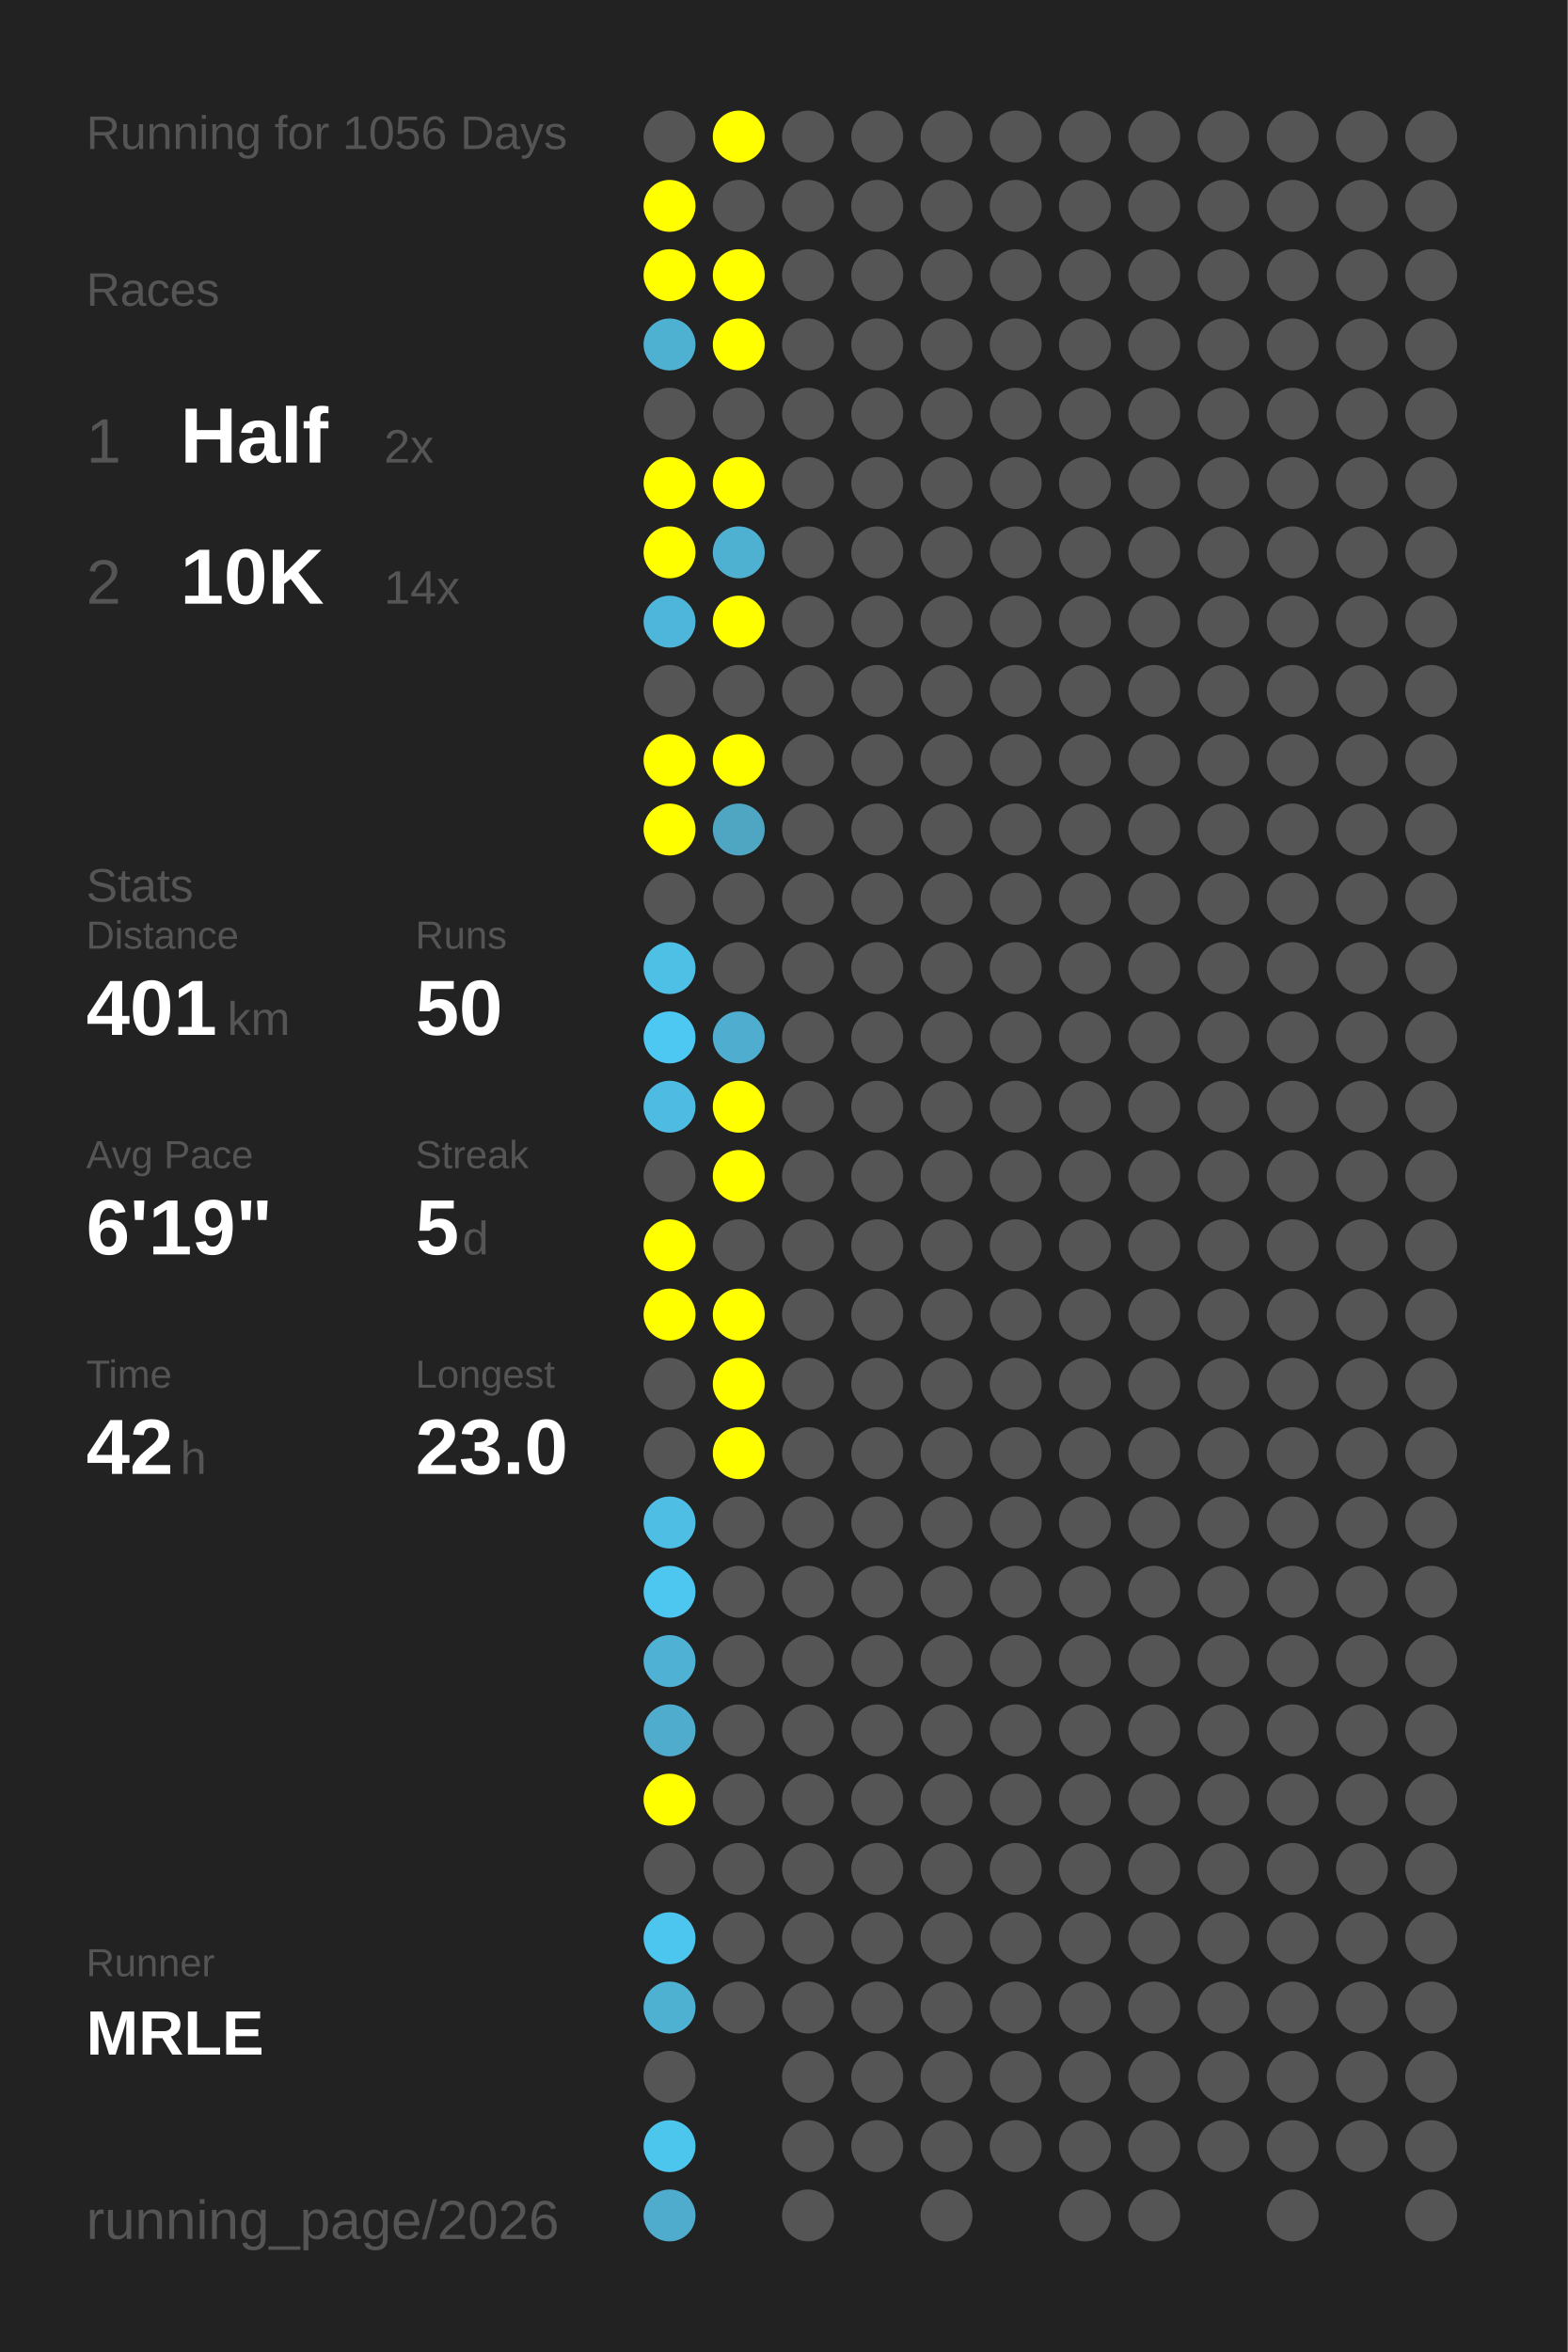
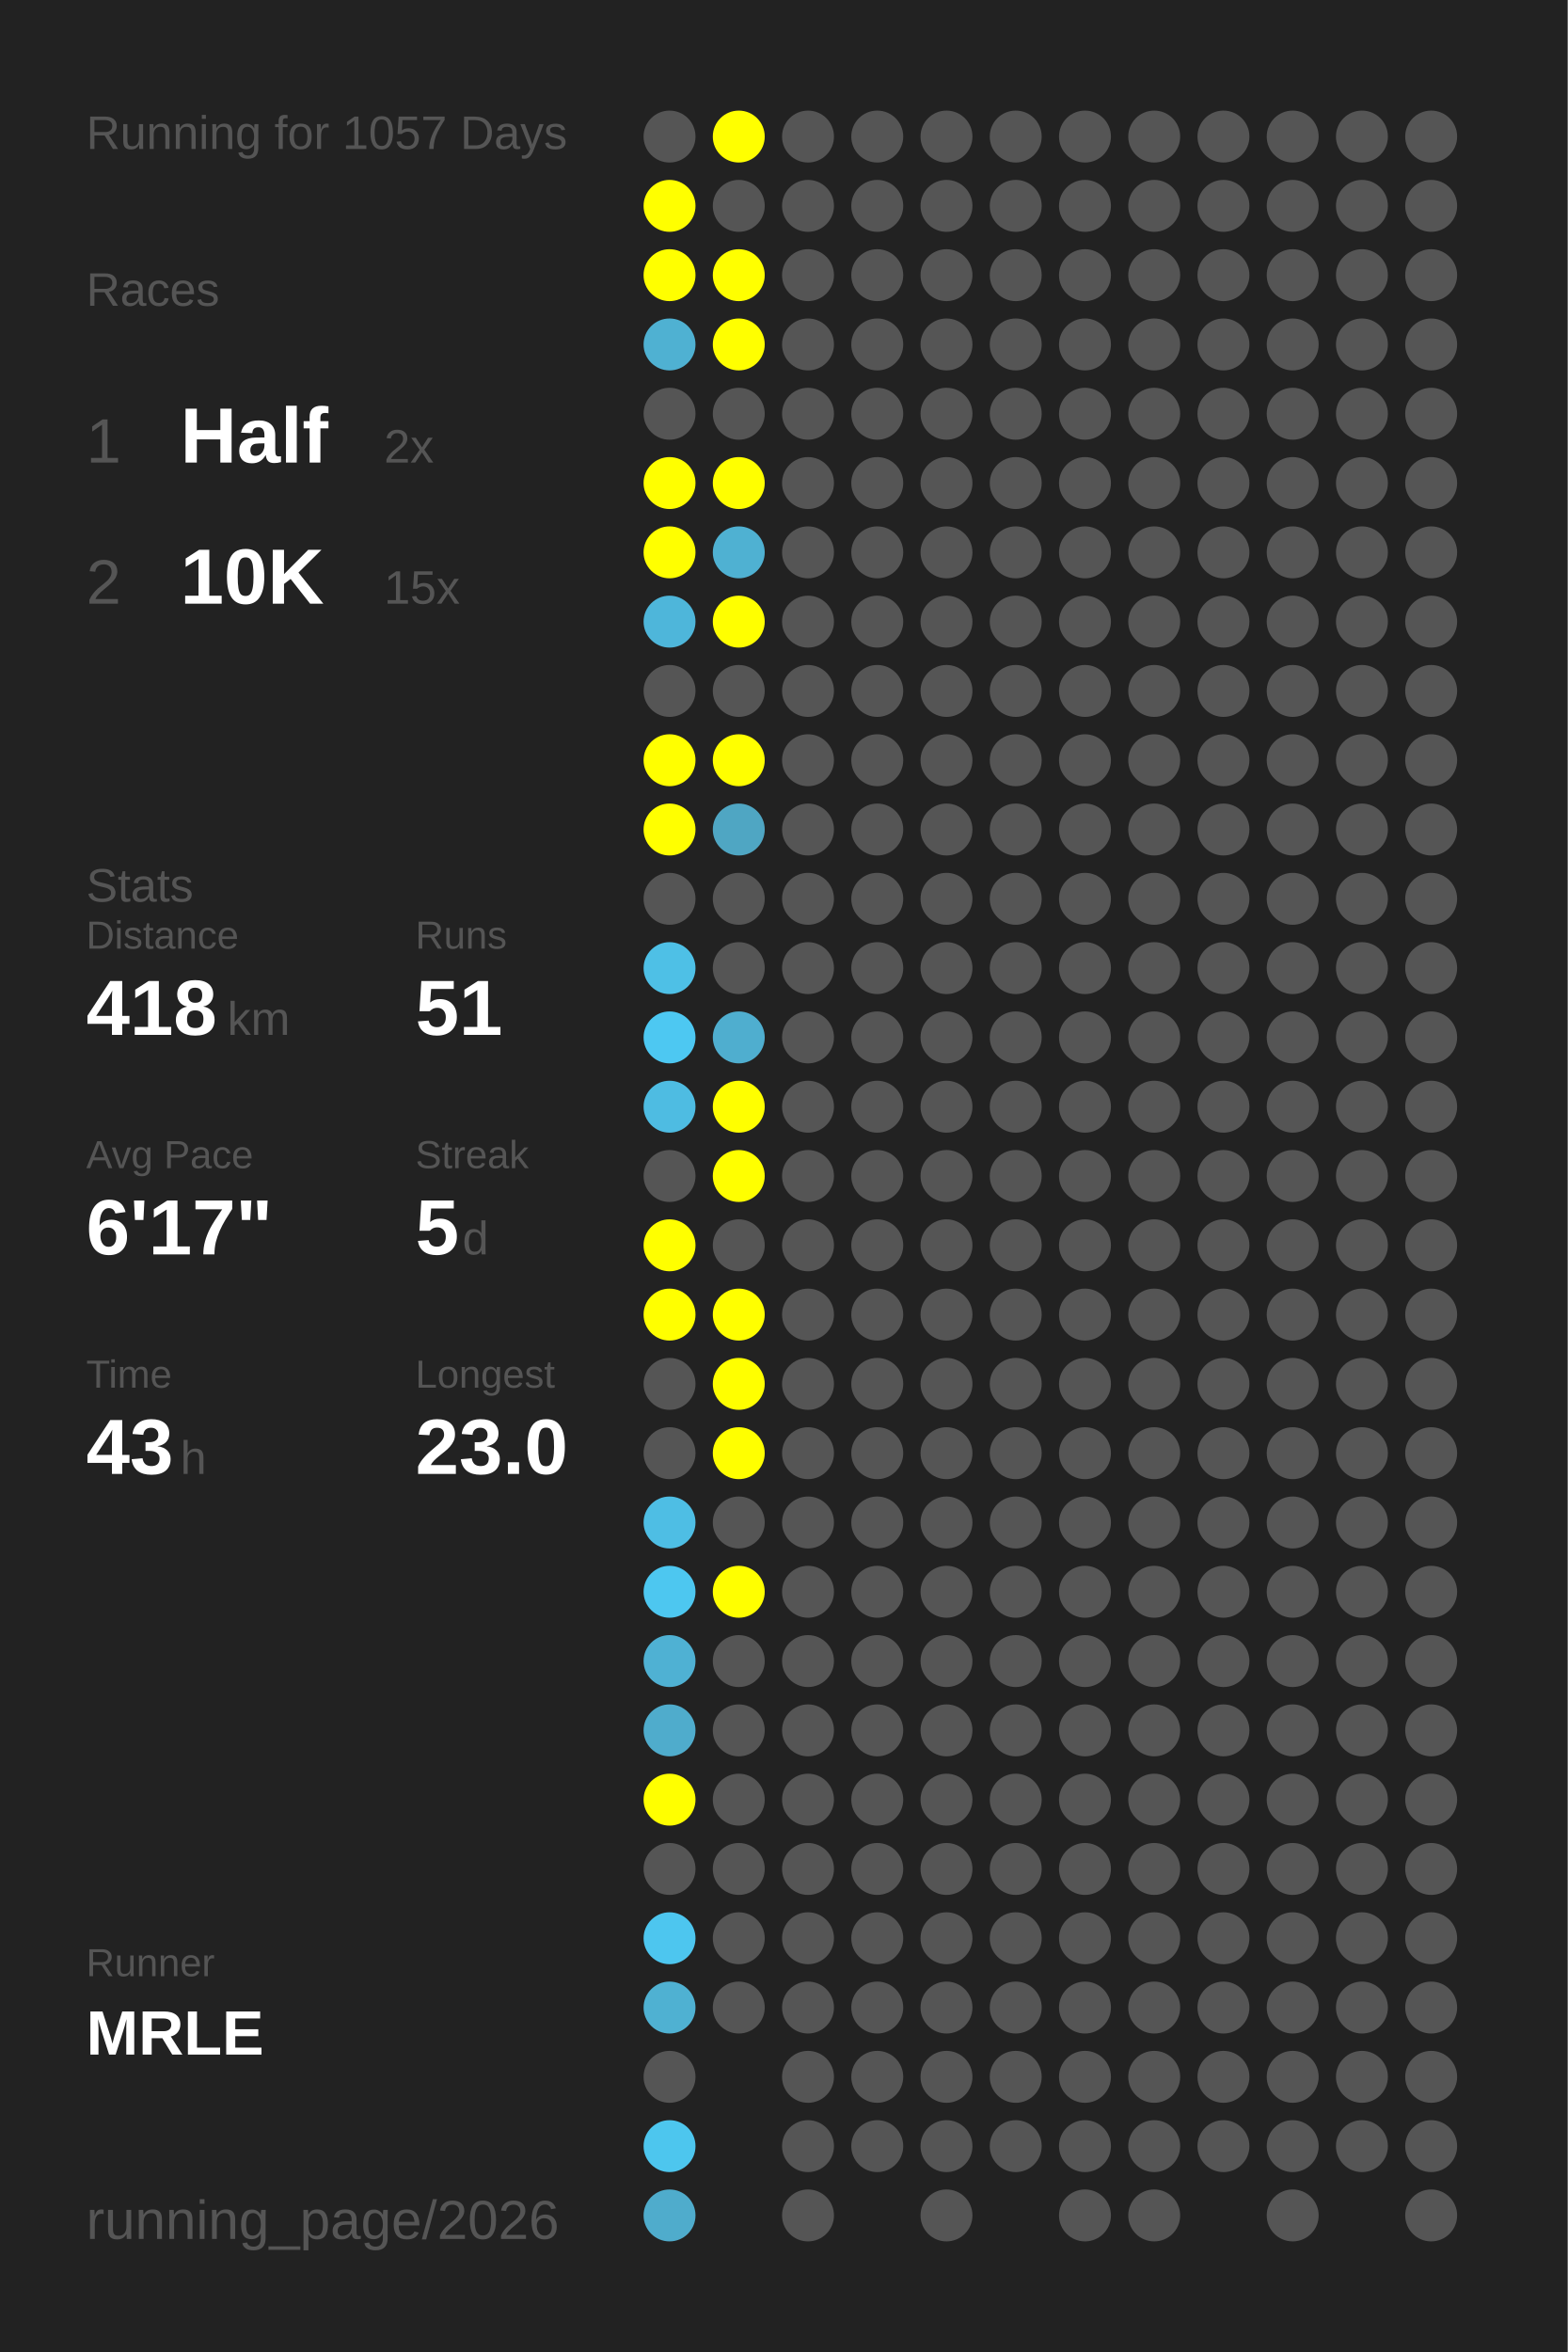
<svg xmlns="http://www.w3.org/2000/svg" baseProfile="full" height="300mm" version="1.1" viewBox="0,0,200,300" width="200mm">
  <defs />
  <rect fill="#222222" height="300" width="200" x="0" y="0" />
-   <text fill="#555555" style="font-size:6px; font-family:Arial;" x="11" y="19">Running for 1056 Days</text>
+   <text fill="#555555" style="font-size:6px; font-family:Arial;" x="11" y="19">Running for 1057 Days</text>
  <text fill="#555555" style="font-size:6px; font-family:Arial;" x="11" y="39">Races</text>
  <text fill="#555555" style="font-size:8px; font-family:Arial;" x="11" y="59">1</text>
  <text fill="#FFFFFF" style="font-size:10px; font-family:Arial; font-weight:bold;" x="23" y="59">Half</text>
  <text fill="#555555" style="font-size:6px; font-family:Arial;" x="49" y="59">2x</text>
  <text fill="#555555" style="font-size:8px; font-family:Arial;" x="11" y="77">2</text>
  <text fill="#FFFFFF" style="font-size:10px; font-family:Arial; font-weight:bold;" x="23" y="77">10K</text>
-   <text fill="#555555" style="font-size:6px; font-family:Arial;" x="49" y="77">14x</text>
+   <text fill="#555555" style="font-size:6px; font-family:Arial;" x="49" y="77">15x</text>
  <text fill="#555555" style="font-size:6px; font-family:Arial;" x="11" y="115">Stats</text>
  <text fill="#555555" style="font-size:5px; font-family:Arial;" x="11" y="121">Distance</text>
-   <text fill="#FFFFFF" style="font-size:10px; font-family:Arial; font-weight:bold;" x="11" y="132">401</text>
+   <text fill="#FFFFFF" style="font-size:10px; font-family:Arial; font-weight:bold;" x="11" y="132">418</text>
  <text fill="#555555" style="font-size:6px; font-family:Arial;" x="29" y="132">km</text>
  <text fill="#555555" style="font-size:5px; font-family:Arial;" x="53" y="121">Runs</text>
-   <text fill="#FFFFFF" style="font-size:10px; font-family:Arial; font-weight:bold;" x="53" y="132">50</text>
+   <text fill="#FFFFFF" style="font-size:10px; font-family:Arial; font-weight:bold;" x="53" y="132">51</text>
  <text fill="#555555" style="font-size:5px; font-family:Arial;" x="11" y="149">Avg Pace</text>
-   <text fill="#FFFFFF" style="font-size:10px; font-family:Arial; font-weight:bold;" x="11" y="160">6'19"</text>
+   <text fill="#FFFFFF" style="font-size:10px; font-family:Arial; font-weight:bold;" x="11" y="160">6'17"</text>
  <text fill="#555555" style="font-size:5px; font-family:Arial;" x="53" y="149">Streak</text>
  <text fill="#FFFFFF" style="font-size:10px; font-family:Arial; font-weight:bold;" x="53" y="160">5</text>
  <text fill="#555555" style="font-size:6px; font-family:Arial;" x="59" y="160">d</text>
  <text fill="#555555" style="font-size:5px; font-family:Arial;" x="11" y="177">Time</text>
-   <text fill="#FFFFFF" style="font-size:10px; font-family:Arial; font-weight:bold;" x="11" y="188">42</text>
+   <text fill="#FFFFFF" style="font-size:10px; font-family:Arial; font-weight:bold;" x="11" y="188">43</text>
  <text fill="#555555" style="font-size:6px; font-family:Arial;" x="23" y="188">h</text>
  <text fill="#555555" style="font-size:5px; font-family:Arial;" x="53" y="177">Longest</text>
  <text fill="#FFFFFF" style="font-size:10px; font-family:Arial; font-weight:bold;" x="53" y="188">23.0</text>
  <text fill="#555555" style="font-size:5px; font-family:Arial;" x="11" y="252.065">Runner</text>
  <text fill="#FFFFFF" style="font-size:8px; font-family:Arial; font-weight:bold;" x="11" y="262.065">MRLE</text>
  <text fill="#555555" style="font-size:7px; font-family:Arial;" x="11" y="285.581">running_page/2026</text>
  <circle cx="85.417" cy="17.419" fill="#555555" r="3.312" />
  <circle cx="85.417" cy="26.258" fill="#FFFF00" r="3.312" />
  <circle cx="85.417" cy="35.097" fill="#FFFF00" r="3.312" />
  <circle cx="85.417" cy="43.935" fill="#4fb1d2" r="3.312" />
  <circle cx="85.417" cy="52.774" fill="#555555" r="3.312" />
  <circle cx="85.417" cy="61.613" fill="#FFFF00" r="3.312" />
  <circle cx="85.417" cy="70.452" fill="#FFFF00" r="3.312" />
  <circle cx="85.417" cy="79.29" fill="#4eb6da" r="3.312" />
  <circle cx="85.417" cy="88.129" fill="#555555" r="3.312" />
  <circle cx="85.417" cy="96.968" fill="#FFFF00" r="3.312" />
  <circle cx="85.417" cy="105.806" fill="#FFFF00" r="3.312" />
  <circle cx="85.417" cy="114.645" fill="#555555" r="3.312" />
  <circle cx="85.417" cy="123.484" fill="#4ec0e6" r="3.312" />
  <circle cx="85.417" cy="132.323" fill="#4dc8f2" r="3.312" />
  <circle cx="85.417" cy="141.161" fill="#4ebce2" r="3.312" />
  <circle cx="85.417" cy="150" fill="#555555" r="3.312" />
  <circle cx="85.417" cy="158.839" fill="#FFFF00" r="3.312" />
  <circle cx="85.417" cy="167.677" fill="#FFFF00" r="3.312" />
  <circle cx="85.417" cy="176.516" fill="#555555" r="3.312" />
  <circle cx="85.417" cy="185.355" fill="#555555" r="3.312" />
  <circle cx="85.417" cy="194.194" fill="#4ebee4" r="3.312" />
  <circle cx="85.417" cy="203.032" fill="#4dc7f0" r="3.312" />
  <circle cx="85.417" cy="211.871" fill="#4fb1d3" r="3.312" />
  <circle cx="85.417" cy="220.71" fill="#4faccc" r="3.312" />
  <circle cx="85.417" cy="229.548" fill="#FFFF00" r="3.312" />
  <circle cx="85.417" cy="238.387" fill="#555555" r="3.312" />
  <circle cx="85.417" cy="247.226" fill="#4dc6ef" r="3.312" />
  <circle cx="85.417" cy="256.065" fill="#4fb1d2" r="3.312" />
  <circle cx="85.417" cy="264.903" fill="#555555" r="3.312" />
  <circle cx="85.417" cy="273.742" fill="#4dc6ee" r="3.312" />
  <circle cx="85.417" cy="282.581" fill="#4faccc" r="3.312" />
  <circle cx="94.25" cy="17.419" fill="#FFFF00" r="3.312" />
  <circle cx="94.25" cy="26.258" fill="#555555" r="3.312" />
  <circle cx="94.25" cy="35.097" fill="#FFFF00" r="3.312" />
  <circle cx="94.25" cy="43.935" fill="#FFFF00" r="3.312" />
  <circle cx="94.25" cy="52.774" fill="#555555" r="3.312" />
  <circle cx="94.25" cy="61.613" fill="#FFFF00" r="3.312" />
  <circle cx="94.25" cy="70.452" fill="#4fb1d2" r="3.312" />
  <circle cx="94.25" cy="79.29" fill="#FFFF00" r="3.312" />
  <circle cx="94.25" cy="88.129" fill="#555555" r="3.312" />
  <circle cx="94.25" cy="96.968" fill="#FFFF00" r="3.312" />
  <circle cx="94.25" cy="105.806" fill="#4fa6c3" r="3.312" />
  <circle cx="94.25" cy="114.645" fill="#555555" r="3.312" />
  <circle cx="94.25" cy="123.484" fill="#555555" r="3.312" />
  <circle cx="94.25" cy="132.323" fill="#4faecf" r="3.312" />
  <circle cx="94.25" cy="141.161" fill="#FFFF00" r="3.312" />
  <circle cx="94.25" cy="150" fill="#FFFF00" r="3.312" />
  <circle cx="94.25" cy="158.839" fill="#555555" r="3.312" />
  <circle cx="94.25" cy="167.677" fill="#FFFF00" r="3.312" />
  <circle cx="94.25" cy="176.516" fill="#FFFF00" r="3.312" />
  <circle cx="94.25" cy="185.355" fill="#FFFF00" r="3.312" />
  <circle cx="94.25" cy="194.194" fill="#555555" r="3.312" />
-   <circle cx="94.25" cy="203.032" fill="#555555" r="3.312" />
+   <circle cx="94.25" cy="203.032" fill="#FFFF00" r="3.312" />
  <circle cx="94.25" cy="211.871" fill="#555555" r="3.312" />
  <circle cx="94.25" cy="220.71" fill="#555555" r="3.312" />
  <circle cx="94.25" cy="229.548" fill="#555555" r="3.312" />
  <circle cx="94.25" cy="238.387" fill="#555555" r="3.312" />
  <circle cx="94.25" cy="247.226" fill="#555555" r="3.312" />
  <circle cx="94.25" cy="256.065" fill="#555555" r="3.312" />
  <circle cx="103.083" cy="17.419" fill="#555555" r="3.312" />
  <circle cx="103.083" cy="26.258" fill="#555555" r="3.312" />
  <circle cx="103.083" cy="35.097" fill="#555555" r="3.312" />
  <circle cx="103.083" cy="43.935" fill="#555555" r="3.312" />
  <circle cx="103.083" cy="52.774" fill="#555555" r="3.312" />
  <circle cx="103.083" cy="61.613" fill="#555555" r="3.312" />
  <circle cx="103.083" cy="70.452" fill="#555555" r="3.312" />
  <circle cx="103.083" cy="79.29" fill="#555555" r="3.312" />
  <circle cx="103.083" cy="88.129" fill="#555555" r="3.312" />
  <circle cx="103.083" cy="96.968" fill="#555555" r="3.312" />
  <circle cx="103.083" cy="105.806" fill="#555555" r="3.312" />
  <circle cx="103.083" cy="114.645" fill="#555555" r="3.312" />
  <circle cx="103.083" cy="123.484" fill="#555555" r="3.312" />
  <circle cx="103.083" cy="132.323" fill="#555555" r="3.312" />
  <circle cx="103.083" cy="141.161" fill="#555555" r="3.312" />
  <circle cx="103.083" cy="150" fill="#555555" r="3.312" />
  <circle cx="103.083" cy="158.839" fill="#555555" r="3.312" />
  <circle cx="103.083" cy="167.677" fill="#555555" r="3.312" />
  <circle cx="103.083" cy="176.516" fill="#555555" r="3.312" />
  <circle cx="103.083" cy="185.355" fill="#555555" r="3.312" />
  <circle cx="103.083" cy="194.194" fill="#555555" r="3.312" />
  <circle cx="103.083" cy="203.032" fill="#555555" r="3.312" />
  <circle cx="103.083" cy="211.871" fill="#555555" r="3.312" />
  <circle cx="103.083" cy="220.71" fill="#555555" r="3.312" />
  <circle cx="103.083" cy="229.548" fill="#555555" r="3.312" />
  <circle cx="103.083" cy="238.387" fill="#555555" r="3.312" />
  <circle cx="103.083" cy="247.226" fill="#555555" r="3.312" />
  <circle cx="103.083" cy="256.065" fill="#555555" r="3.312" />
  <circle cx="103.083" cy="264.903" fill="#555555" r="3.312" />
  <circle cx="103.083" cy="273.742" fill="#555555" r="3.312" />
  <circle cx="103.083" cy="282.581" fill="#555555" r="3.312" />
  <circle cx="111.917" cy="17.419" fill="#555555" r="3.312" />
  <circle cx="111.917" cy="26.258" fill="#555555" r="3.312" />
  <circle cx="111.917" cy="35.097" fill="#555555" r="3.312" />
  <circle cx="111.917" cy="43.935" fill="#555555" r="3.312" />
  <circle cx="111.917" cy="52.774" fill="#555555" r="3.312" />
  <circle cx="111.917" cy="61.613" fill="#555555" r="3.312" />
  <circle cx="111.917" cy="70.452" fill="#555555" r="3.312" />
  <circle cx="111.917" cy="79.29" fill="#555555" r="3.312" />
  <circle cx="111.917" cy="88.129" fill="#555555" r="3.312" />
  <circle cx="111.917" cy="96.968" fill="#555555" r="3.312" />
  <circle cx="111.917" cy="105.806" fill="#555555" r="3.312" />
  <circle cx="111.917" cy="114.645" fill="#555555" r="3.312" />
  <circle cx="111.917" cy="123.484" fill="#555555" r="3.312" />
  <circle cx="111.917" cy="132.323" fill="#555555" r="3.312" />
  <circle cx="111.917" cy="141.161" fill="#555555" r="3.312" />
  <circle cx="111.917" cy="150" fill="#555555" r="3.312" />
  <circle cx="111.917" cy="158.839" fill="#555555" r="3.312" />
  <circle cx="111.917" cy="167.677" fill="#555555" r="3.312" />
  <circle cx="111.917" cy="176.516" fill="#555555" r="3.312" />
  <circle cx="111.917" cy="185.355" fill="#555555" r="3.312" />
  <circle cx="111.917" cy="194.194" fill="#555555" r="3.312" />
  <circle cx="111.917" cy="203.032" fill="#555555" r="3.312" />
  <circle cx="111.917" cy="211.871" fill="#555555" r="3.312" />
  <circle cx="111.917" cy="220.71" fill="#555555" r="3.312" />
  <circle cx="111.917" cy="229.548" fill="#555555" r="3.312" />
  <circle cx="111.917" cy="238.387" fill="#555555" r="3.312" />
  <circle cx="111.917" cy="247.226" fill="#555555" r="3.312" />
  <circle cx="111.917" cy="256.065" fill="#555555" r="3.312" />
  <circle cx="111.917" cy="264.903" fill="#555555" r="3.312" />
  <circle cx="111.917" cy="273.742" fill="#555555" r="3.312" />
  <circle cx="120.75" cy="17.419" fill="#555555" r="3.312" />
  <circle cx="120.75" cy="26.258" fill="#555555" r="3.312" />
  <circle cx="120.75" cy="35.097" fill="#555555" r="3.312" />
  <circle cx="120.75" cy="43.935" fill="#555555" r="3.312" />
  <circle cx="120.75" cy="52.774" fill="#555555" r="3.312" />
  <circle cx="120.75" cy="61.613" fill="#555555" r="3.312" />
  <circle cx="120.75" cy="70.452" fill="#555555" r="3.312" />
  <circle cx="120.75" cy="79.29" fill="#555555" r="3.312" />
  <circle cx="120.75" cy="88.129" fill="#555555" r="3.312" />
  <circle cx="120.75" cy="96.968" fill="#555555" r="3.312" />
  <circle cx="120.75" cy="105.806" fill="#555555" r="3.312" />
  <circle cx="120.75" cy="114.645" fill="#555555" r="3.312" />
  <circle cx="120.75" cy="123.484" fill="#555555" r="3.312" />
  <circle cx="120.75" cy="132.323" fill="#555555" r="3.312" />
  <circle cx="120.75" cy="141.161" fill="#555555" r="3.312" />
  <circle cx="120.75" cy="150" fill="#555555" r="3.312" />
  <circle cx="120.75" cy="158.839" fill="#555555" r="3.312" />
  <circle cx="120.75" cy="167.677" fill="#555555" r="3.312" />
  <circle cx="120.75" cy="176.516" fill="#555555" r="3.312" />
  <circle cx="120.75" cy="185.355" fill="#555555" r="3.312" />
  <circle cx="120.75" cy="194.194" fill="#555555" r="3.312" />
  <circle cx="120.75" cy="203.032" fill="#555555" r="3.312" />
  <circle cx="120.75" cy="211.871" fill="#555555" r="3.312" />
  <circle cx="120.75" cy="220.71" fill="#555555" r="3.312" />
  <circle cx="120.75" cy="229.548" fill="#555555" r="3.312" />
  <circle cx="120.75" cy="238.387" fill="#555555" r="3.312" />
  <circle cx="120.75" cy="247.226" fill="#555555" r="3.312" />
  <circle cx="120.75" cy="256.065" fill="#555555" r="3.312" />
  <circle cx="120.75" cy="264.903" fill="#555555" r="3.312" />
  <circle cx="120.75" cy="273.742" fill="#555555" r="3.312" />
  <circle cx="120.75" cy="282.581" fill="#555555" r="3.312" />
  <circle cx="129.583" cy="17.419" fill="#555555" r="3.312" />
  <circle cx="129.583" cy="26.258" fill="#555555" r="3.312" />
  <circle cx="129.583" cy="35.097" fill="#555555" r="3.312" />
  <circle cx="129.583" cy="43.935" fill="#555555" r="3.312" />
  <circle cx="129.583" cy="52.774" fill="#555555" r="3.312" />
  <circle cx="129.583" cy="61.613" fill="#555555" r="3.312" />
  <circle cx="129.583" cy="70.452" fill="#555555" r="3.312" />
  <circle cx="129.583" cy="79.29" fill="#555555" r="3.312" />
  <circle cx="129.583" cy="88.129" fill="#555555" r="3.312" />
  <circle cx="129.583" cy="96.968" fill="#555555" r="3.312" />
  <circle cx="129.583" cy="105.806" fill="#555555" r="3.312" />
  <circle cx="129.583" cy="114.645" fill="#555555" r="3.312" />
  <circle cx="129.583" cy="123.484" fill="#555555" r="3.312" />
  <circle cx="129.583" cy="132.323" fill="#555555" r="3.312" />
  <circle cx="129.583" cy="141.161" fill="#555555" r="3.312" />
  <circle cx="129.583" cy="150" fill="#555555" r="3.312" />
  <circle cx="129.583" cy="158.839" fill="#555555" r="3.312" />
  <circle cx="129.583" cy="167.677" fill="#555555" r="3.312" />
  <circle cx="129.583" cy="176.516" fill="#555555" r="3.312" />
  <circle cx="129.583" cy="185.355" fill="#555555" r="3.312" />
  <circle cx="129.583" cy="194.194" fill="#555555" r="3.312" />
  <circle cx="129.583" cy="203.032" fill="#555555" r="3.312" />
  <circle cx="129.583" cy="211.871" fill="#555555" r="3.312" />
  <circle cx="129.583" cy="220.71" fill="#555555" r="3.312" />
  <circle cx="129.583" cy="229.548" fill="#555555" r="3.312" />
  <circle cx="129.583" cy="238.387" fill="#555555" r="3.312" />
  <circle cx="129.583" cy="247.226" fill="#555555" r="3.312" />
  <circle cx="129.583" cy="256.065" fill="#555555" r="3.312" />
  <circle cx="129.583" cy="264.903" fill="#555555" r="3.312" />
  <circle cx="129.583" cy="273.742" fill="#555555" r="3.312" />
  <circle cx="138.417" cy="17.419" fill="#555555" r="3.312" />
  <circle cx="138.417" cy="26.258" fill="#555555" r="3.312" />
  <circle cx="138.417" cy="35.097" fill="#555555" r="3.312" />
  <circle cx="138.417" cy="43.935" fill="#555555" r="3.312" />
  <circle cx="138.417" cy="52.774" fill="#555555" r="3.312" />
  <circle cx="138.417" cy="61.613" fill="#555555" r="3.312" />
  <circle cx="138.417" cy="70.452" fill="#555555" r="3.312" />
  <circle cx="138.417" cy="79.29" fill="#555555" r="3.312" />
  <circle cx="138.417" cy="88.129" fill="#555555" r="3.312" />
  <circle cx="138.417" cy="96.968" fill="#555555" r="3.312" />
  <circle cx="138.417" cy="105.806" fill="#555555" r="3.312" />
  <circle cx="138.417" cy="114.645" fill="#555555" r="3.312" />
  <circle cx="138.417" cy="123.484" fill="#555555" r="3.312" />
  <circle cx="138.417" cy="132.323" fill="#555555" r="3.312" />
  <circle cx="138.417" cy="141.161" fill="#555555" r="3.312" />
  <circle cx="138.417" cy="150" fill="#555555" r="3.312" />
  <circle cx="138.417" cy="158.839" fill="#555555" r="3.312" />
  <circle cx="138.417" cy="167.677" fill="#555555" r="3.312" />
  <circle cx="138.417" cy="176.516" fill="#555555" r="3.312" />
  <circle cx="138.417" cy="185.355" fill="#555555" r="3.312" />
  <circle cx="138.417" cy="194.194" fill="#555555" r="3.312" />
  <circle cx="138.417" cy="203.032" fill="#555555" r="3.312" />
  <circle cx="138.417" cy="211.871" fill="#555555" r="3.312" />
  <circle cx="138.417" cy="220.71" fill="#555555" r="3.312" />
  <circle cx="138.417" cy="229.548" fill="#555555" r="3.312" />
  <circle cx="138.417" cy="238.387" fill="#555555" r="3.312" />
  <circle cx="138.417" cy="247.226" fill="#555555" r="3.312" />
  <circle cx="138.417" cy="256.065" fill="#555555" r="3.312" />
  <circle cx="138.417" cy="264.903" fill="#555555" r="3.312" />
  <circle cx="138.417" cy="273.742" fill="#555555" r="3.312" />
  <circle cx="138.417" cy="282.581" fill="#555555" r="3.312" />
  <circle cx="147.25" cy="17.419" fill="#555555" r="3.312" />
  <circle cx="147.25" cy="26.258" fill="#555555" r="3.312" />
  <circle cx="147.25" cy="35.097" fill="#555555" r="3.312" />
  <circle cx="147.25" cy="43.935" fill="#555555" r="3.312" />
  <circle cx="147.25" cy="52.774" fill="#555555" r="3.312" />
  <circle cx="147.25" cy="61.613" fill="#555555" r="3.312" />
  <circle cx="147.25" cy="70.452" fill="#555555" r="3.312" />
  <circle cx="147.25" cy="79.29" fill="#555555" r="3.312" />
  <circle cx="147.25" cy="88.129" fill="#555555" r="3.312" />
  <circle cx="147.25" cy="96.968" fill="#555555" r="3.312" />
  <circle cx="147.25" cy="105.806" fill="#555555" r="3.312" />
  <circle cx="147.25" cy="114.645" fill="#555555" r="3.312" />
  <circle cx="147.25" cy="123.484" fill="#555555" r="3.312" />
  <circle cx="147.25" cy="132.323" fill="#555555" r="3.312" />
  <circle cx="147.25" cy="141.161" fill="#555555" r="3.312" />
  <circle cx="147.25" cy="150" fill="#555555" r="3.312" />
  <circle cx="147.25" cy="158.839" fill="#555555" r="3.312" />
  <circle cx="147.25" cy="167.677" fill="#555555" r="3.312" />
  <circle cx="147.25" cy="176.516" fill="#555555" r="3.312" />
  <circle cx="147.25" cy="185.355" fill="#555555" r="3.312" />
  <circle cx="147.25" cy="194.194" fill="#555555" r="3.312" />
  <circle cx="147.25" cy="203.032" fill="#555555" r="3.312" />
  <circle cx="147.25" cy="211.871" fill="#555555" r="3.312" />
  <circle cx="147.25" cy="220.71" fill="#555555" r="3.312" />
  <circle cx="147.25" cy="229.548" fill="#555555" r="3.312" />
  <circle cx="147.25" cy="238.387" fill="#555555" r="3.312" />
  <circle cx="147.25" cy="247.226" fill="#555555" r="3.312" />
  <circle cx="147.25" cy="256.065" fill="#555555" r="3.312" />
  <circle cx="147.25" cy="264.903" fill="#555555" r="3.312" />
  <circle cx="147.25" cy="273.742" fill="#555555" r="3.312" />
  <circle cx="147.25" cy="282.581" fill="#555555" r="3.312" />
  <circle cx="156.083" cy="17.419" fill="#555555" r="3.312" />
  <circle cx="156.083" cy="26.258" fill="#555555" r="3.312" />
  <circle cx="156.083" cy="35.097" fill="#555555" r="3.312" />
  <circle cx="156.083" cy="43.935" fill="#555555" r="3.312" />
  <circle cx="156.083" cy="52.774" fill="#555555" r="3.312" />
  <circle cx="156.083" cy="61.613" fill="#555555" r="3.312" />
  <circle cx="156.083" cy="70.452" fill="#555555" r="3.312" />
  <circle cx="156.083" cy="79.29" fill="#555555" r="3.312" />
  <circle cx="156.083" cy="88.129" fill="#555555" r="3.312" />
  <circle cx="156.083" cy="96.968" fill="#555555" r="3.312" />
  <circle cx="156.083" cy="105.806" fill="#555555" r="3.312" />
  <circle cx="156.083" cy="114.645" fill="#555555" r="3.312" />
  <circle cx="156.083" cy="123.484" fill="#555555" r="3.312" />
  <circle cx="156.083" cy="132.323" fill="#555555" r="3.312" />
  <circle cx="156.083" cy="141.161" fill="#555555" r="3.312" />
  <circle cx="156.083" cy="150" fill="#555555" r="3.312" />
  <circle cx="156.083" cy="158.839" fill="#555555" r="3.312" />
  <circle cx="156.083" cy="167.677" fill="#555555" r="3.312" />
  <circle cx="156.083" cy="176.516" fill="#555555" r="3.312" />
  <circle cx="156.083" cy="185.355" fill="#555555" r="3.312" />
  <circle cx="156.083" cy="194.194" fill="#555555" r="3.312" />
  <circle cx="156.083" cy="203.032" fill="#555555" r="3.312" />
  <circle cx="156.083" cy="211.871" fill="#555555" r="3.312" />
  <circle cx="156.083" cy="220.71" fill="#555555" r="3.312" />
  <circle cx="156.083" cy="229.548" fill="#555555" r="3.312" />
  <circle cx="156.083" cy="238.387" fill="#555555" r="3.312" />
  <circle cx="156.083" cy="247.226" fill="#555555" r="3.312" />
  <circle cx="156.083" cy="256.065" fill="#555555" r="3.312" />
  <circle cx="156.083" cy="264.903" fill="#555555" r="3.312" />
  <circle cx="156.083" cy="273.742" fill="#555555" r="3.312" />
  <circle cx="164.917" cy="17.419" fill="#555555" r="3.312" />
  <circle cx="164.917" cy="26.258" fill="#555555" r="3.312" />
  <circle cx="164.917" cy="35.097" fill="#555555" r="3.312" />
  <circle cx="164.917" cy="43.935" fill="#555555" r="3.312" />
  <circle cx="164.917" cy="52.774" fill="#555555" r="3.312" />
  <circle cx="164.917" cy="61.613" fill="#555555" r="3.312" />
  <circle cx="164.917" cy="70.452" fill="#555555" r="3.312" />
  <circle cx="164.917" cy="79.29" fill="#555555" r="3.312" />
  <circle cx="164.917" cy="88.129" fill="#555555" r="3.312" />
  <circle cx="164.917" cy="96.968" fill="#555555" r="3.312" />
  <circle cx="164.917" cy="105.806" fill="#555555" r="3.312" />
  <circle cx="164.917" cy="114.645" fill="#555555" r="3.312" />
  <circle cx="164.917" cy="123.484" fill="#555555" r="3.312" />
  <circle cx="164.917" cy="132.323" fill="#555555" r="3.312" />
  <circle cx="164.917" cy="141.161" fill="#555555" r="3.312" />
  <circle cx="164.917" cy="150" fill="#555555" r="3.312" />
  <circle cx="164.917" cy="158.839" fill="#555555" r="3.312" />
  <circle cx="164.917" cy="167.677" fill="#555555" r="3.312" />
  <circle cx="164.917" cy="176.516" fill="#555555" r="3.312" />
  <circle cx="164.917" cy="185.355" fill="#555555" r="3.312" />
  <circle cx="164.917" cy="194.194" fill="#555555" r="3.312" />
  <circle cx="164.917" cy="203.032" fill="#555555" r="3.312" />
  <circle cx="164.917" cy="211.871" fill="#555555" r="3.312" />
  <circle cx="164.917" cy="220.71" fill="#555555" r="3.312" />
  <circle cx="164.917" cy="229.548" fill="#555555" r="3.312" />
  <circle cx="164.917" cy="238.387" fill="#555555" r="3.312" />
  <circle cx="164.917" cy="247.226" fill="#555555" r="3.312" />
  <circle cx="164.917" cy="256.065" fill="#555555" r="3.312" />
  <circle cx="164.917" cy="264.903" fill="#555555" r="3.312" />
  <circle cx="164.917" cy="273.742" fill="#555555" r="3.312" />
  <circle cx="164.917" cy="282.581" fill="#555555" r="3.312" />
  <circle cx="173.75" cy="17.419" fill="#555555" r="3.312" />
  <circle cx="173.75" cy="26.258" fill="#555555" r="3.312" />
  <circle cx="173.75" cy="35.097" fill="#555555" r="3.312" />
  <circle cx="173.75" cy="43.935" fill="#555555" r="3.312" />
  <circle cx="173.75" cy="52.774" fill="#555555" r="3.312" />
  <circle cx="173.75" cy="61.613" fill="#555555" r="3.312" />
  <circle cx="173.75" cy="70.452" fill="#555555" r="3.312" />
  <circle cx="173.75" cy="79.29" fill="#555555" r="3.312" />
  <circle cx="173.75" cy="88.129" fill="#555555" r="3.312" />
  <circle cx="173.75" cy="96.968" fill="#555555" r="3.312" />
  <circle cx="173.75" cy="105.806" fill="#555555" r="3.312" />
  <circle cx="173.75" cy="114.645" fill="#555555" r="3.312" />
  <circle cx="173.75" cy="123.484" fill="#555555" r="3.312" />
  <circle cx="173.75" cy="132.323" fill="#555555" r="3.312" />
  <circle cx="173.75" cy="141.161" fill="#555555" r="3.312" />
  <circle cx="173.75" cy="150" fill="#555555" r="3.312" />
  <circle cx="173.75" cy="158.839" fill="#555555" r="3.312" />
  <circle cx="173.75" cy="167.677" fill="#555555" r="3.312" />
  <circle cx="173.75" cy="176.516" fill="#555555" r="3.312" />
  <circle cx="173.75" cy="185.355" fill="#555555" r="3.312" />
  <circle cx="173.75" cy="194.194" fill="#555555" r="3.312" />
  <circle cx="173.75" cy="203.032" fill="#555555" r="3.312" />
  <circle cx="173.75" cy="211.871" fill="#555555" r="3.312" />
  <circle cx="173.75" cy="220.71" fill="#555555" r="3.312" />
  <circle cx="173.75" cy="229.548" fill="#555555" r="3.312" />
  <circle cx="173.75" cy="238.387" fill="#555555" r="3.312" />
  <circle cx="173.75" cy="247.226" fill="#555555" r="3.312" />
  <circle cx="173.75" cy="256.065" fill="#555555" r="3.312" />
  <circle cx="173.75" cy="264.903" fill="#555555" r="3.312" />
  <circle cx="173.75" cy="273.742" fill="#555555" r="3.312" />
  <circle cx="182.583" cy="17.419" fill="#555555" r="3.312" />
  <circle cx="182.583" cy="26.258" fill="#555555" r="3.312" />
  <circle cx="182.583" cy="35.097" fill="#555555" r="3.312" />
  <circle cx="182.583" cy="43.935" fill="#555555" r="3.312" />
  <circle cx="182.583" cy="52.774" fill="#555555" r="3.312" />
  <circle cx="182.583" cy="61.613" fill="#555555" r="3.312" />
  <circle cx="182.583" cy="70.452" fill="#555555" r="3.312" />
  <circle cx="182.583" cy="79.29" fill="#555555" r="3.312" />
  <circle cx="182.583" cy="88.129" fill="#555555" r="3.312" />
  <circle cx="182.583" cy="96.968" fill="#555555" r="3.312" />
  <circle cx="182.583" cy="105.806" fill="#555555" r="3.312" />
  <circle cx="182.583" cy="114.645" fill="#555555" r="3.312" />
  <circle cx="182.583" cy="123.484" fill="#555555" r="3.312" />
  <circle cx="182.583" cy="132.323" fill="#555555" r="3.312" />
  <circle cx="182.583" cy="141.161" fill="#555555" r="3.312" />
  <circle cx="182.583" cy="150" fill="#555555" r="3.312" />
  <circle cx="182.583" cy="158.839" fill="#555555" r="3.312" />
  <circle cx="182.583" cy="167.677" fill="#555555" r="3.312" />
  <circle cx="182.583" cy="176.516" fill="#555555" r="3.312" />
  <circle cx="182.583" cy="185.355" fill="#555555" r="3.312" />
  <circle cx="182.583" cy="194.194" fill="#555555" r="3.312" />
  <circle cx="182.583" cy="203.032" fill="#555555" r="3.312" />
  <circle cx="182.583" cy="211.871" fill="#555555" r="3.312" />
  <circle cx="182.583" cy="220.71" fill="#555555" r="3.312" />
  <circle cx="182.583" cy="229.548" fill="#555555" r="3.312" />
  <circle cx="182.583" cy="238.387" fill="#555555" r="3.312" />
  <circle cx="182.583" cy="247.226" fill="#555555" r="3.312" />
  <circle cx="182.583" cy="256.065" fill="#555555" r="3.312" />
  <circle cx="182.583" cy="264.903" fill="#555555" r="3.312" />
  <circle cx="182.583" cy="273.742" fill="#555555" r="3.312" />
  <circle cx="182.583" cy="282.581" fill="#555555" r="3.312" />
</svg>
